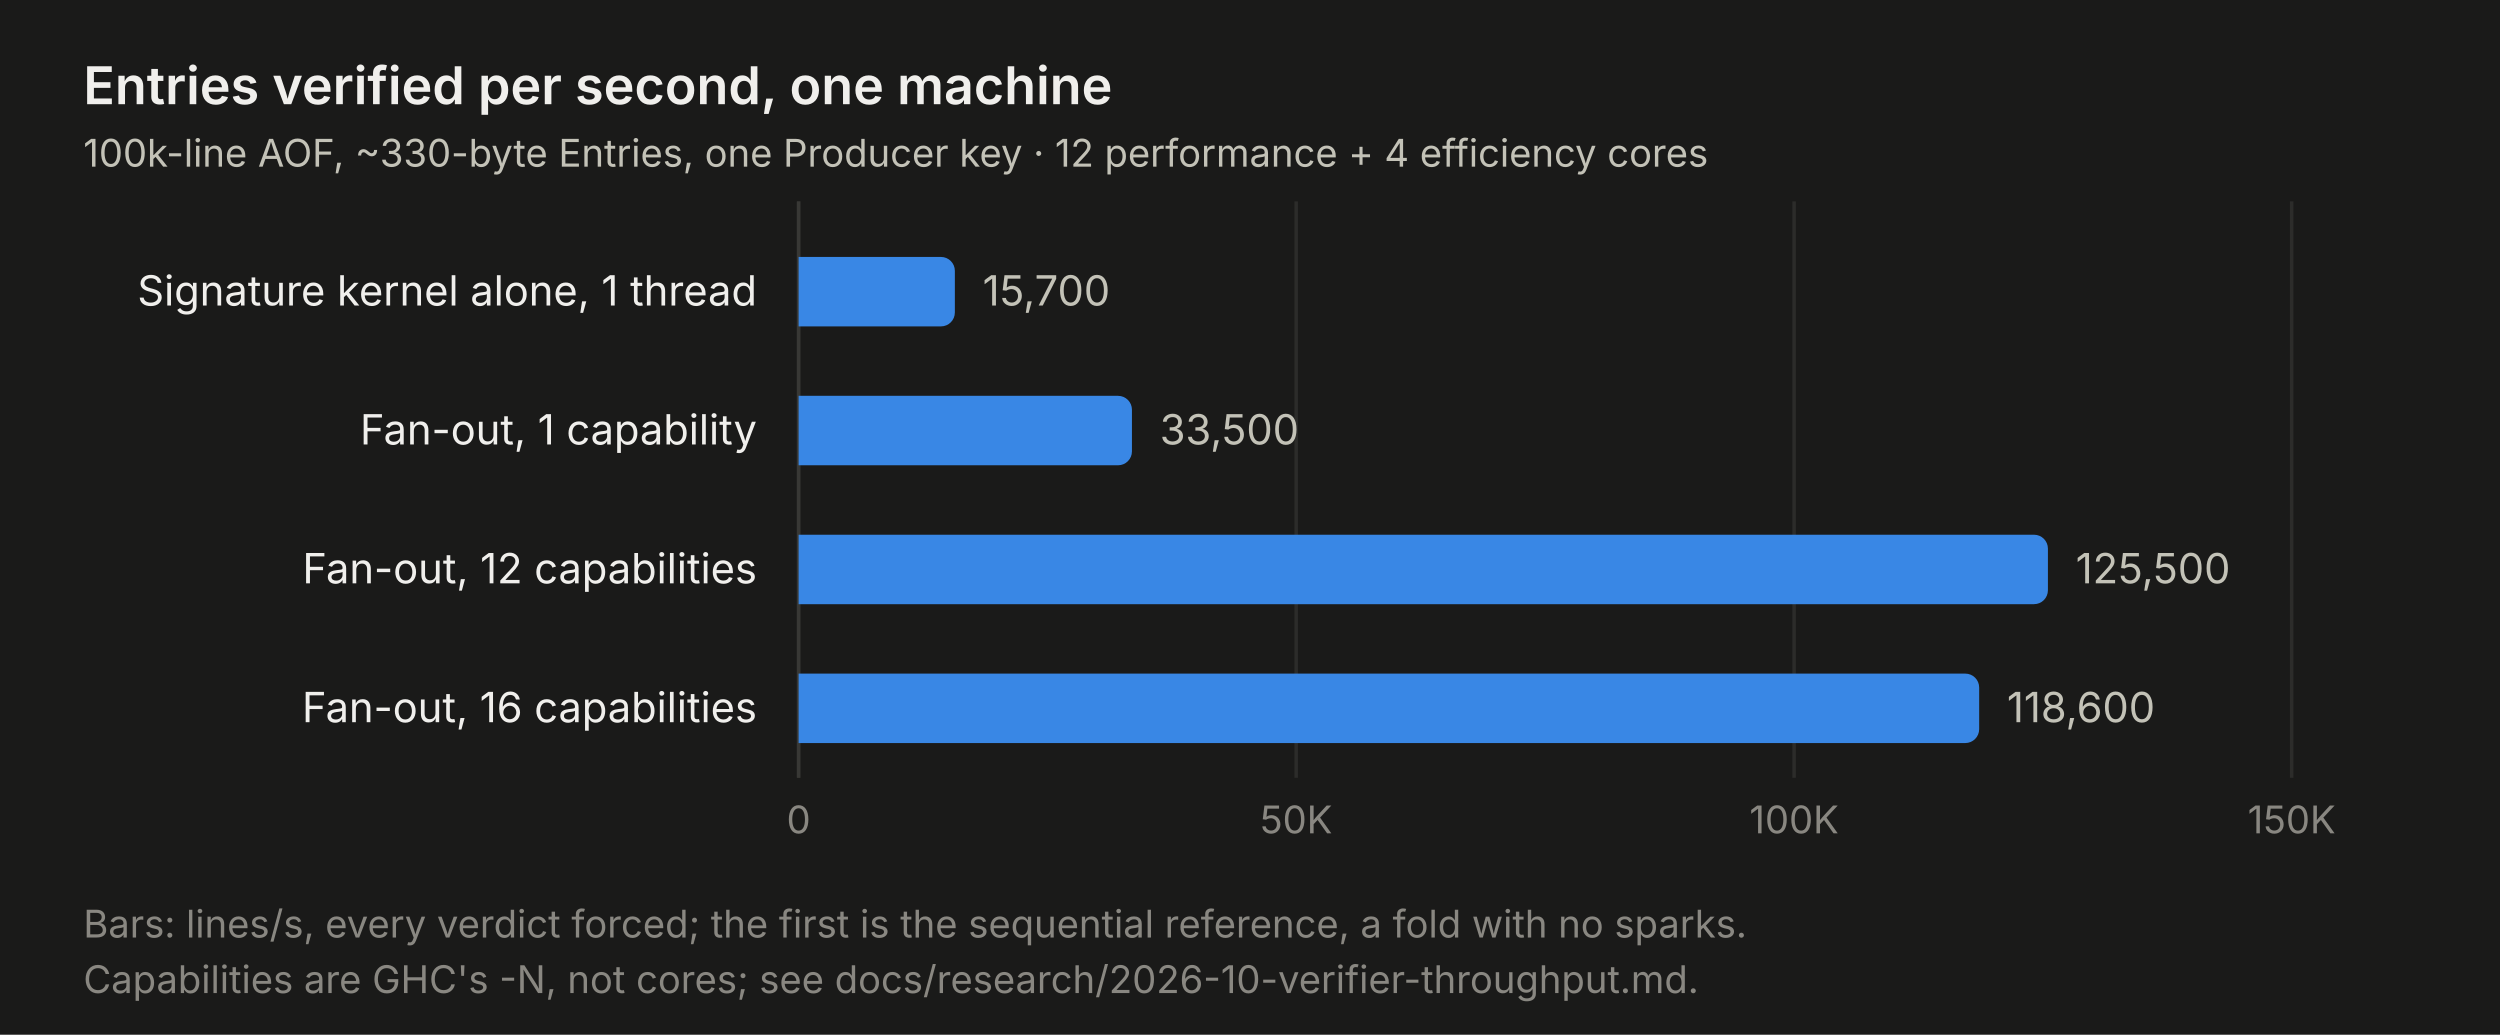
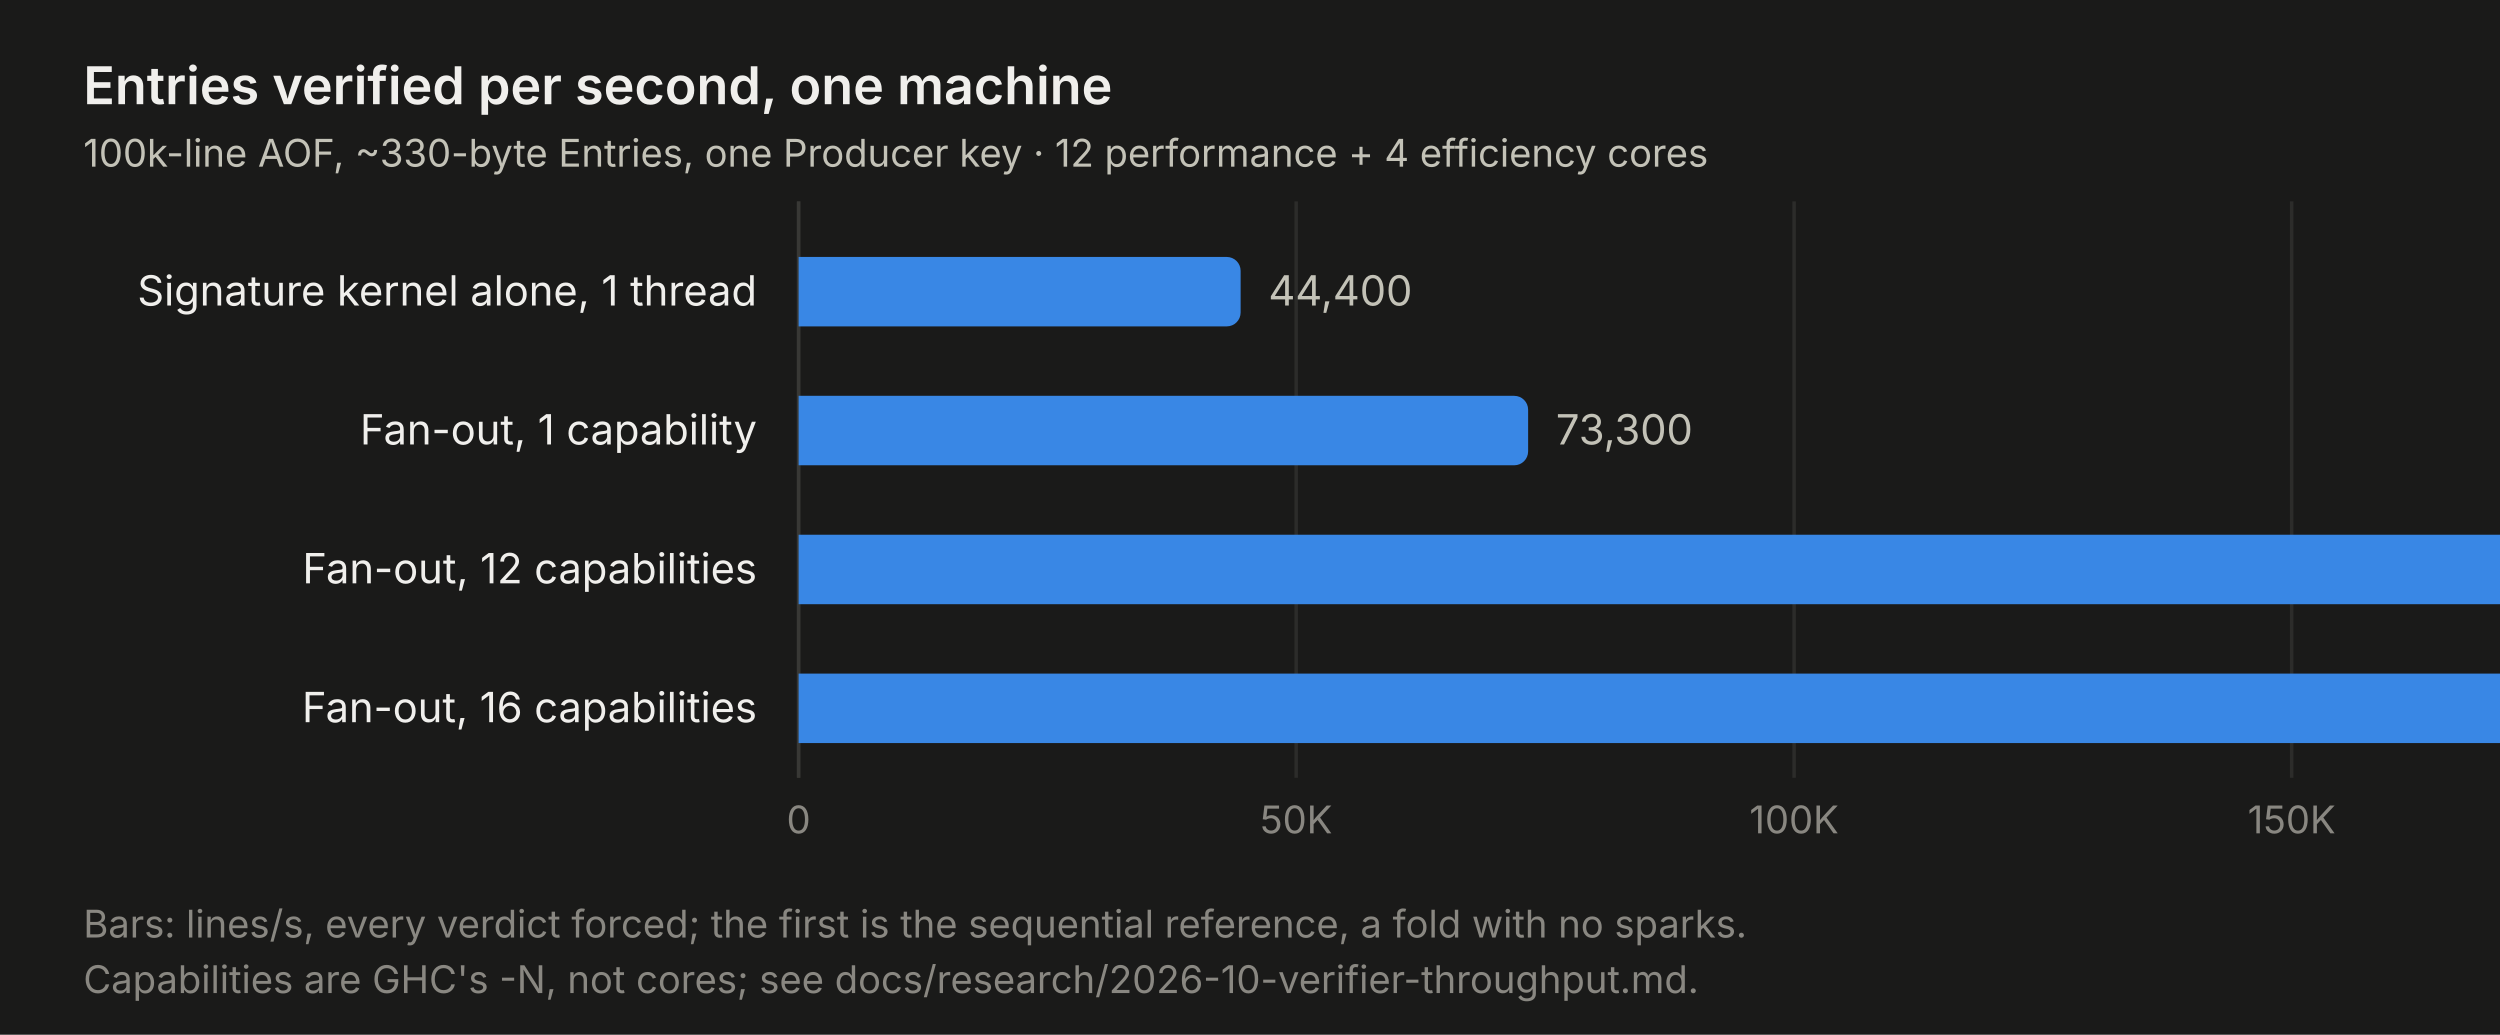
<svg xmlns="http://www.w3.org/2000/svg" width="720" height="298" viewBox="0 0 720 298" role="img">
  <rect width="720" height="298" fill="#1a1a19" />
  <text x="24.0" y="30.0" font-family="system-ui, -apple-system, &quot;Segoe UI&quot;, sans-serif" font-size="15" fill="#f0efec" text-anchor="start" font-weight="600">Entries verified per second, one machine</text>
  <text x="24.0" y="48.0" font-family="system-ui, -apple-system, &quot;Segoe UI&quot;, sans-serif" font-size="11" fill="#c3c2b7" text-anchor="start" font-weight="normal">100k-line AOF, ~330-byte Entries, one Producer key · 12 performance + 4 efficiency cores</text>
  <line x1="230.0" y1="58" x2="230.0" y2="224" stroke="#2c2c2a" stroke-width="1" />
  <text x="230.0" y="240.0" font-family="system-ui, -apple-system, &quot;Segoe UI&quot;, sans-serif" font-size="11" fill="#898781" text-anchor="middle" font-weight="normal" font-variant-numeric="tabular-nums">0</text>
  <line x1="373.3" y1="58" x2="373.3" y2="224" stroke="#2c2c2a" stroke-width="1" />
  <text x="373.3" y="240.0" font-family="system-ui, -apple-system, &quot;Segoe UI&quot;, sans-serif" font-size="11" fill="#898781" text-anchor="middle" font-weight="normal" font-variant-numeric="tabular-nums">50K</text>
  <line x1="516.7" y1="58" x2="516.7" y2="224" stroke="#2c2c2a" stroke-width="1" />
  <text x="516.7" y="240.0" font-family="system-ui, -apple-system, &quot;Segoe UI&quot;, sans-serif" font-size="11" fill="#898781" text-anchor="middle" font-weight="normal" font-variant-numeric="tabular-nums">100K</text>
  <line x1="660.0" y1="58" x2="660.0" y2="224" stroke="#2c2c2a" stroke-width="1" />
  <text x="660.0" y="240.0" font-family="system-ui, -apple-system, &quot;Segoe UI&quot;, sans-serif" font-size="11" fill="#898781" text-anchor="middle" font-weight="normal" font-variant-numeric="tabular-nums">150K</text>
  <line x1="230" y1="58" x2="230" y2="224" stroke="#383835" stroke-width="1" />
  <text x="218.0" y="88.0" font-family="system-ui, -apple-system, &quot;Segoe UI&quot;, sans-serif" font-size="12" fill="#f0efec" text-anchor="end" font-weight="normal">Signature kernel alone, 1 thread</text>
-   <path d="M230.0,74.0 H271.0 a4,4 0 0 1 4,4 V90.0 a4,4 0 0 1 -4,4 H230.0 Z" fill="#3987e5" />
-   <text x="283.0" y="88.0" font-family="system-ui, -apple-system, &quot;Segoe UI&quot;, sans-serif" font-size="12" fill="#c3c2b7" text-anchor="start" font-weight="normal" font-variant-numeric="tabular-nums">15,700</text>
+   <path d="M230.0,74.0 H353.3 a4,4 0 0 1 4,4 V90.0 a4,4 0 0 1 -4,4 H230.0 Z" fill="#3987e5" />
+   <text x="365.3" y="88.0" font-family="system-ui, -apple-system, &quot;Segoe UI&quot;, sans-serif" font-size="12" fill="#c3c2b7" text-anchor="start" font-weight="normal" font-variant-numeric="tabular-nums">44,400</text>
  <text x="218.0" y="128.0" font-family="system-ui, -apple-system, &quot;Segoe UI&quot;, sans-serif" font-size="12" fill="#f0efec" text-anchor="end" font-weight="normal">Fan-out, 1 capability</text>
-   <path d="M230.0,114.0 H322.0 a4,4 0 0 1 4,4 V130.0 a4,4 0 0 1 -4,4 H230.0 Z" fill="#3987e5" />
-   <text x="334.0" y="128.0" font-family="system-ui, -apple-system, &quot;Segoe UI&quot;, sans-serif" font-size="12" fill="#c3c2b7" text-anchor="start" font-weight="normal" font-variant-numeric="tabular-nums">33,500</text>
+   <path d="M230.0,114.0 H436.1 a4,4 0 0 1 4,4 V130.0 a4,4 0 0 1 -4,4 H230.0 Z" fill="#3987e5" />
+   <text x="448.1" y="128.0" font-family="system-ui, -apple-system, &quot;Segoe UI&quot;, sans-serif" font-size="12" fill="#c3c2b7" text-anchor="start" font-weight="normal" font-variant-numeric="tabular-nums">73,300</text>
  <text x="218.0" y="168.0" font-family="system-ui, -apple-system, &quot;Segoe UI&quot;, sans-serif" font-size="12" fill="#f0efec" text-anchor="end" font-weight="normal">Fan-out, 12 capabilities</text>
-   <path d="M230.0,154.0 H585.8 a4,4 0 0 1 4,4 V170.0 a4,4 0 0 1 -4,4 H230.0 Z" fill="#3987e5" />
-   <text x="597.8" y="168.0" font-family="system-ui, -apple-system, &quot;Segoe UI&quot;, sans-serif" font-size="12" fill="#c3c2b7" text-anchor="start" font-weight="normal" font-variant-numeric="tabular-nums">125,500</text>
+   <path d="M230.0,154.0 H1066.2 a4,4 0 0 1 4,4 V170.0 a4,4 0 0 1 -4,4 H230.0 Z" fill="#3987e5" />
+   <text x="1078.2" y="168.0" font-family="system-ui, -apple-system, &quot;Segoe UI&quot;, sans-serif" font-size="12" fill="#c3c2b7" text-anchor="start" font-weight="normal" font-variant-numeric="tabular-nums">293,100</text>
  <text x="218.0" y="208.0" font-family="system-ui, -apple-system, &quot;Segoe UI&quot;, sans-serif" font-size="12" fill="#f0efec" text-anchor="end" font-weight="normal">Fan-out, 16 capabilities</text>
-   <path d="M230.0,194.0 H566.0 a4,4 0 0 1 4,4 V210.0 a4,4 0 0 1 -4,4 H230.0 Z" fill="#3987e5" />
-   <text x="578.0" y="208.0" font-family="system-ui, -apple-system, &quot;Segoe UI&quot;, sans-serif" font-size="12" fill="#c3c2b7" text-anchor="start" font-weight="normal" font-variant-numeric="tabular-nums">118,600</text>
+   <path d="M230.0,194.0 H1070.5 a4,4 0 0 1 4,4 V210.0 a4,4 0 0 1 -4,4 H230.0 Z" fill="#3987e5" />
+   <text x="1082.5" y="208.0" font-family="system-ui, -apple-system, &quot;Segoe UI&quot;, sans-serif" font-size="12" fill="#c3c2b7" text-anchor="start" font-weight="normal" font-variant-numeric="tabular-nums">294,600</text>
  <text x="24.0" y="270.0" font-family="system-ui, -apple-system, &quot;Segoe UI&quot;, sans-serif" font-size="11" fill="#898781" text-anchor="start" font-weight="normal">Bars: lines/s, every verdict forced; the first is the sequential reference, a fold with no sparks.</text>
  <text x="24.0" y="286.0" font-family="system-ui, -apple-system, &quot;Segoe UI&quot;, sans-serif" font-size="11" fill="#898781" text-anchor="start" font-weight="normal">Capabilities are GHC's -N, not cores; see docs/research/2026-10-verifier-throughput.md.</text>
</svg>
